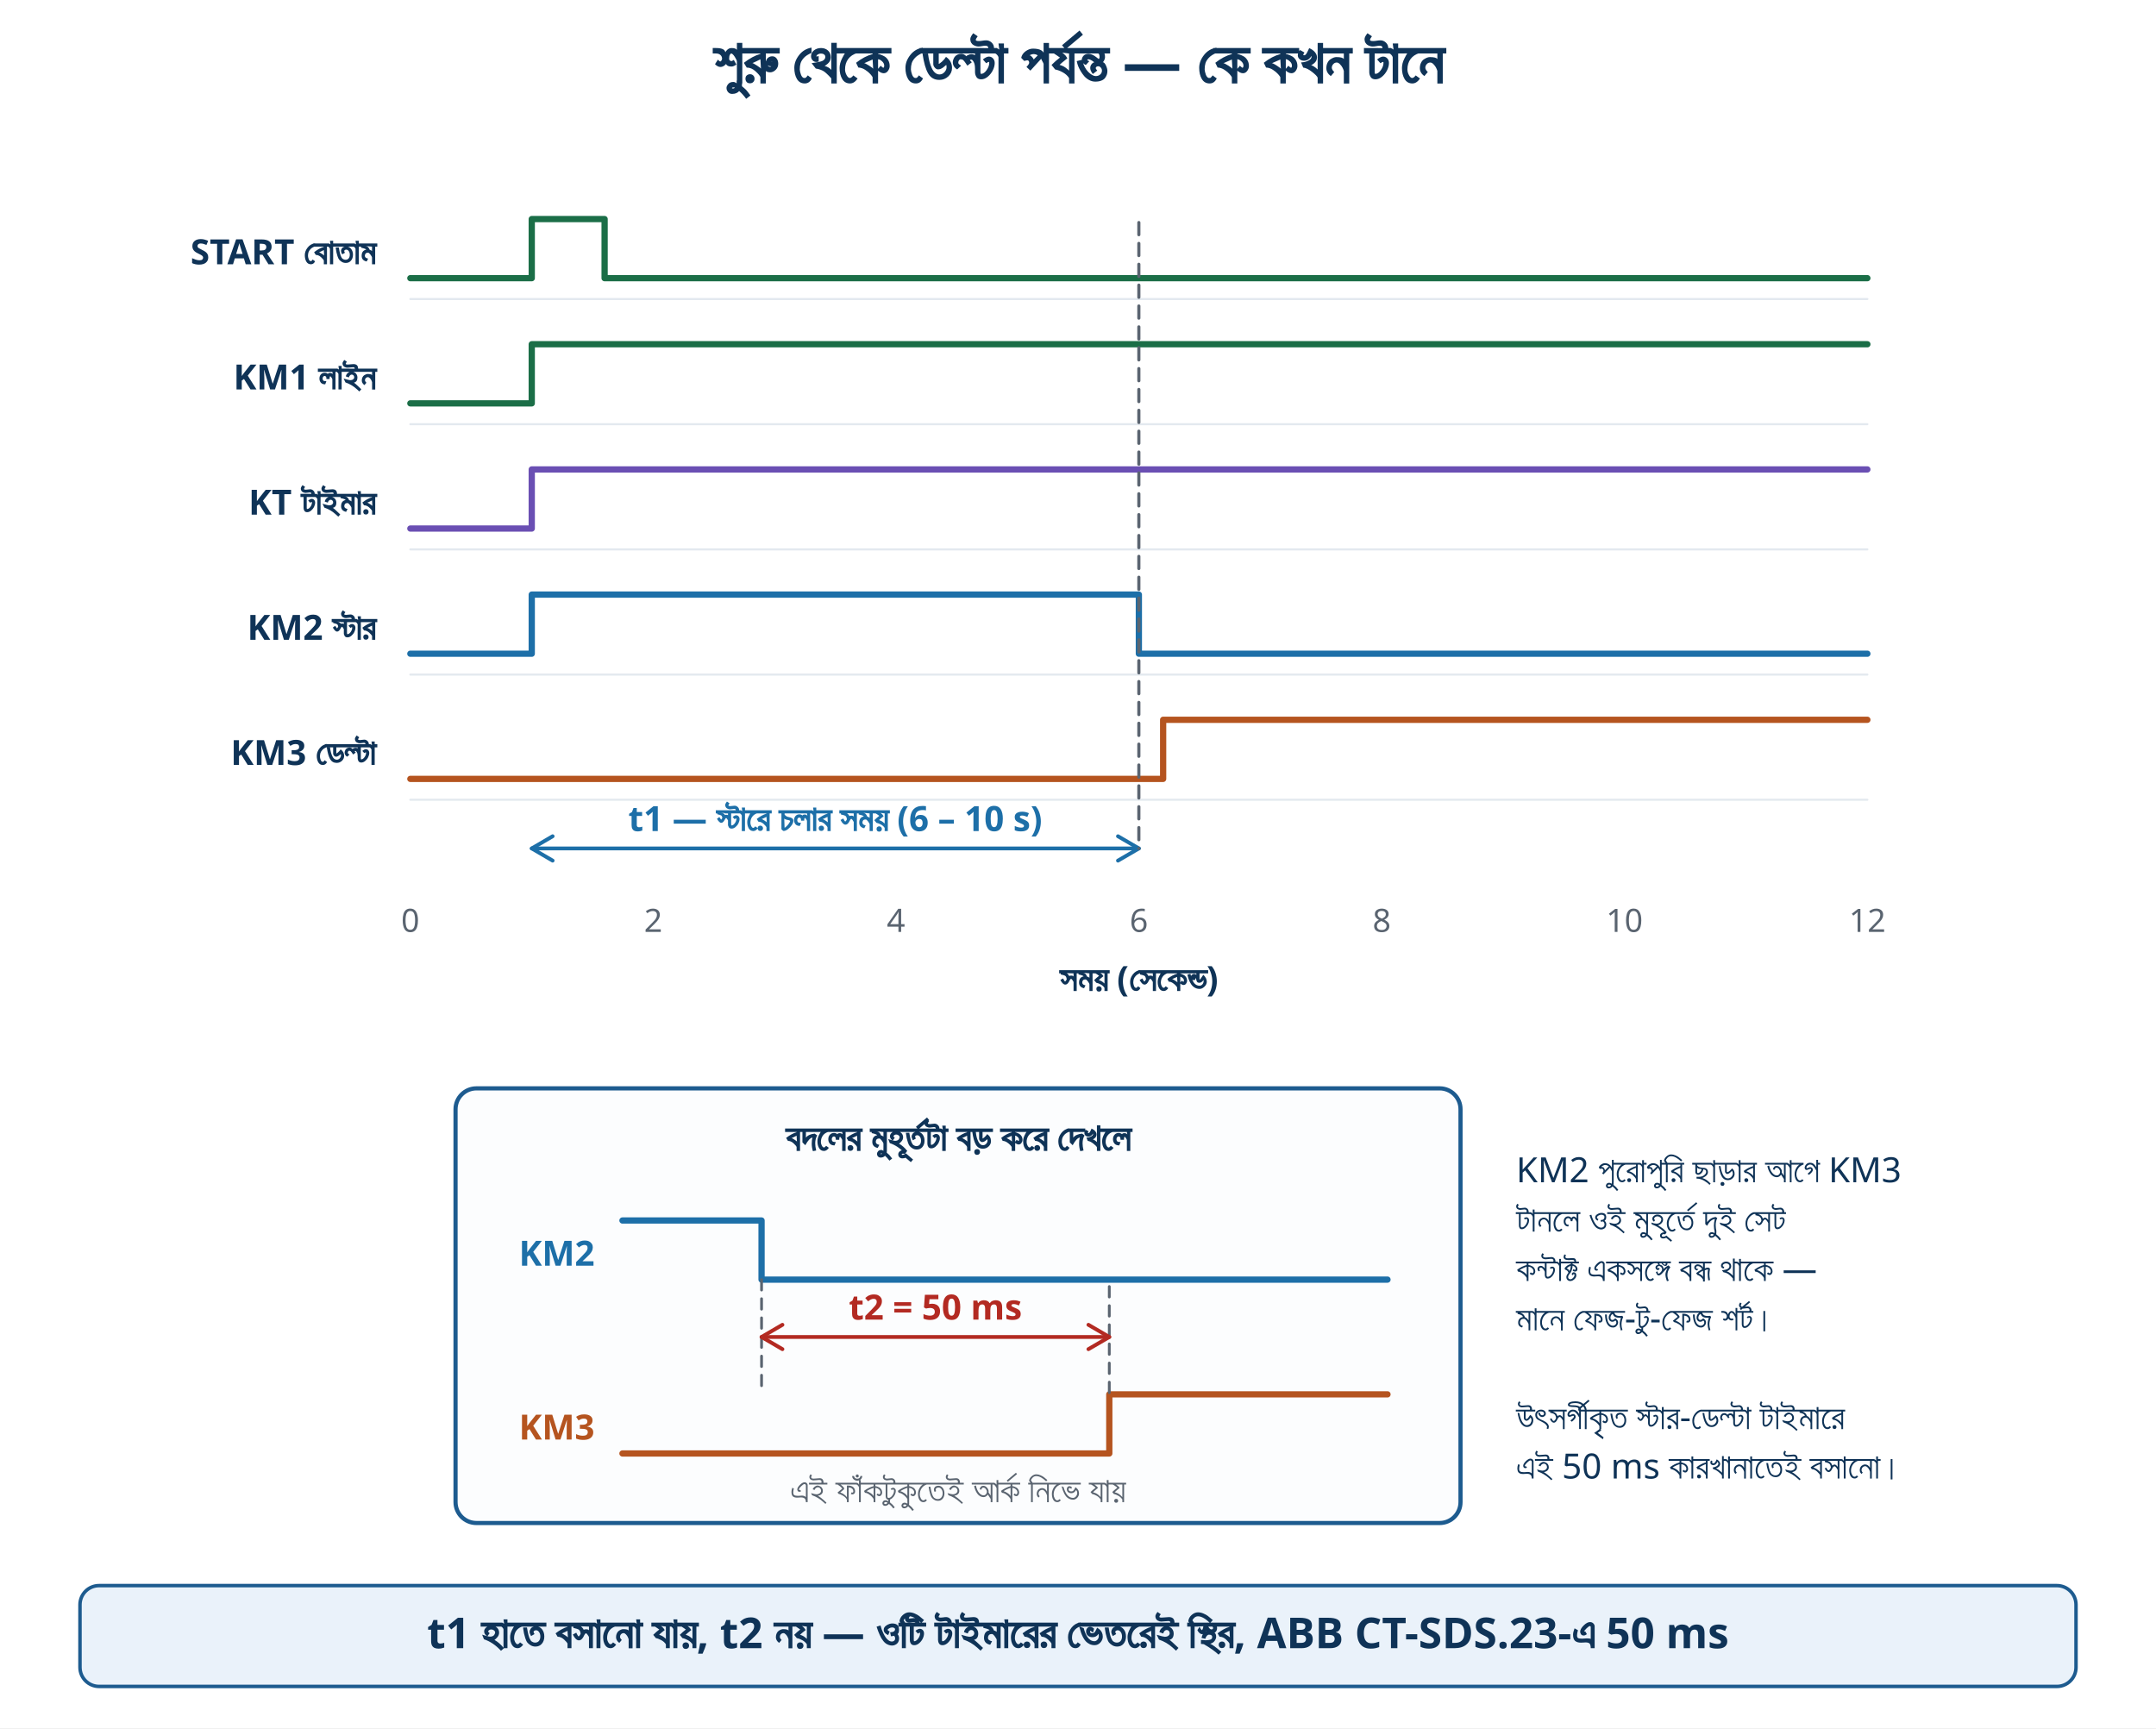
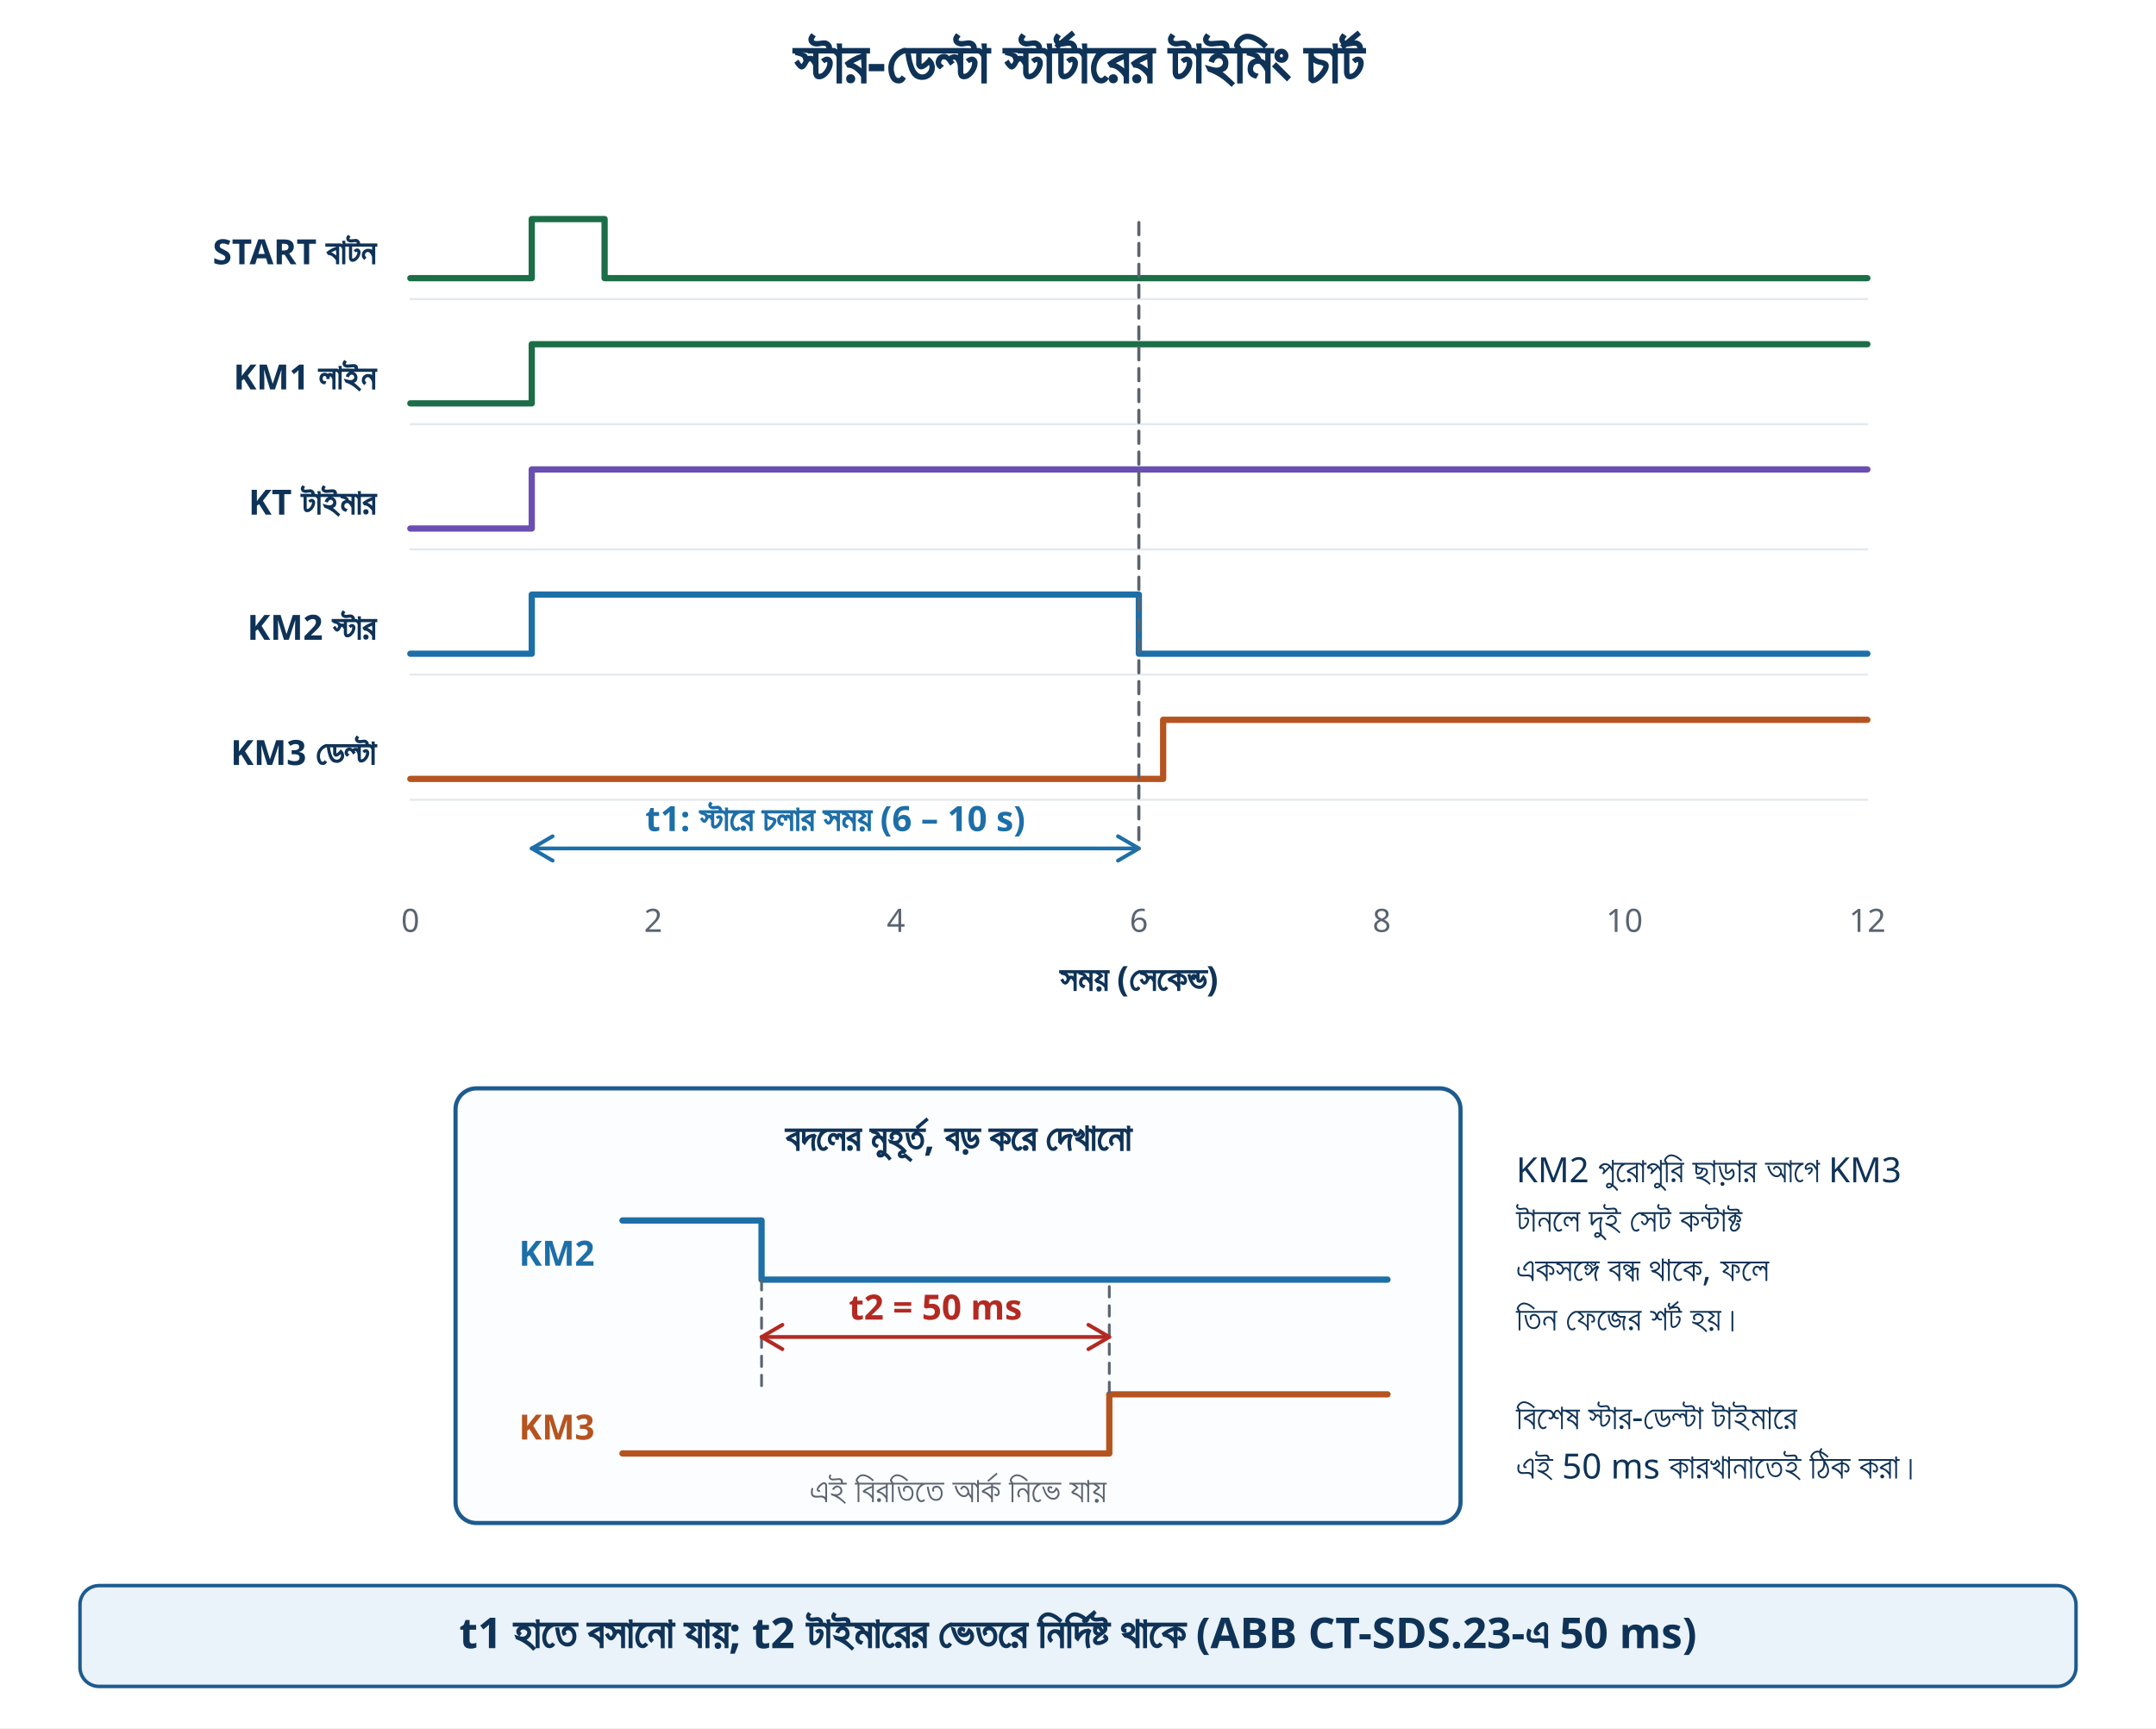
<svg xmlns="http://www.w3.org/2000/svg" width="1240" height="994" viewBox="0 0 1240 994">
  <rect width="1240" height="994" fill="#FFFFFF" />
-   <text x="620.0" y="48.0" font-family="Kalpurush" font-size="34" font-weight="700" fill="#0F3357" text-anchor="middle">শুরু থেকে ডেল্টা পর্যন্ত — কে কখন টানে</text>
-   <text x="216.0" y="152.0" font-family="Kalpurush" font-size="20" font-weight="700" fill="#0F3357" text-anchor="end">START বোতাম</text>
+   <text x="620.0" y="48.0" font-family="Kalpurush" font-size="34" font-weight="700" fill="#0F3357" text-anchor="middle">স্টার-ডেল্টা স্টার্টারের টাইমিং চার্ট</text>
+   <text x="216.0" y="152.0" font-family="Kalpurush" font-size="20" font-weight="700" fill="#0F3357" text-anchor="end">START বাটন</text>
  <line x1="236.0" y1="172.0" x2="1074.0" y2="172.0" stroke="#E3E9EF" stroke-width="1.2" stroke-linecap="round" />
  <path d="M 236 160 L 305.833 160 L 305.833 126 L 347.733 126 L 347.733 160 L 1074 160" fill="none" stroke="#1B6E47" stroke-width="3.6" stroke-linecap="round" stroke-linejoin="round" />
  <text x="216.0" y="224.0" font-family="Kalpurush" font-size="20" font-weight="700" fill="#0F3357" text-anchor="end">KM1  লাইন</text>
  <line x1="236.0" y1="244.0" x2="1074.0" y2="244.0" stroke="#E3E9EF" stroke-width="1.2" stroke-linecap="round" />
  <path d="M 236 232 L 305.833 232 L 305.833 198 L 1074 198" fill="none" stroke="#1B6E47" stroke-width="3.6" stroke-linecap="round" stroke-linejoin="round" />
  <text x="216.0" y="296.0" font-family="Kalpurush" font-size="20" font-weight="700" fill="#0F3357" text-anchor="end">KT  টাইমার</text>
  <line x1="236.0" y1="316.0" x2="1074.0" y2="316.0" stroke="#E3E9EF" stroke-width="1.2" stroke-linecap="round" />
  <path d="M 236 304 L 305.833 304 L 305.833 270 L 1074 270" fill="none" stroke="#6A4FB3" stroke-width="3.6" stroke-linecap="round" stroke-linejoin="round" />
  <text x="216.0" y="368.0" font-family="Kalpurush" font-size="20" font-weight="700" fill="#0F3357" text-anchor="end">KM2  স্টার</text>
  <line x1="236.0" y1="388.0" x2="1074.0" y2="388.0" stroke="#E3E9EF" stroke-width="1.2" stroke-linecap="round" />
  <path d="M 236 376 L 305.833 376 L 305.833 342 L 655.0 342 L 655.0 376 L 1074 376" fill="none" stroke="#1D6FA8" stroke-width="3.6" stroke-linecap="round" stroke-linejoin="round" />
  <text x="216.0" y="440.0" font-family="Kalpurush" font-size="20" font-weight="700" fill="#0F3357" text-anchor="end">KM3  ডেল্টা</text>
  <line x1="236.0" y1="460.0" x2="1074.0" y2="460.0" stroke="#E3E9EF" stroke-width="1.2" stroke-linecap="round" />
  <path d="M 236 448 L 668.967 448 L 668.967 414 L 1074 414" fill="none" stroke="#B5541F" stroke-width="3.6" stroke-linecap="round" stroke-linejoin="round" />
  <path d="M 305.833 488 L 655.0 488" fill="none" stroke="#1D6FA8" stroke-width="2.2" stroke-linecap="round" stroke-linejoin="round" />
  <path d="M 317.833 481 L 305.833 488 L 317.833 495" fill="none" stroke="#1D6FA8" stroke-width="2.2" stroke-linecap="round" stroke-linejoin="round" />
  <path d="M 643.0 481 L 655.0 488 L 643.0 495" fill="none" stroke="#1D6FA8" stroke-width="2.2" stroke-linecap="round" stroke-linejoin="round" />
-   <text x="480.4" y="478.0" font-family="Kalpurush" font-size="20" font-weight="700" fill="#1D6FA8" text-anchor="middle">t1 — স্টারে চলার সময়  (6 – 10 s)</text>
+   <text x="480.4" y="478.0" font-family="Kalpurush" font-size="20" font-weight="700" fill="#1D6FA8" text-anchor="middle">t1: স্টারে চলার সময়  (6 – 10 s)</text>
  <path d="M 655.0 128 L 655.0 488" fill="none" stroke="#5A6470" stroke-width="1.8" stroke-linecap="round" stroke-linejoin="round" stroke-dasharray="7 5" />
  <text x="236.0" y="536.0" font-family="Kalpurush" font-size="18.5" font-weight="400" fill="#5A6470" text-anchor="middle">0</text>
  <text x="375.7" y="536.0" font-family="Kalpurush" font-size="18.5" font-weight="400" fill="#5A6470" text-anchor="middle">2</text>
  <text x="515.3" y="536.0" font-family="Kalpurush" font-size="18.5" font-weight="400" fill="#5A6470" text-anchor="middle">4</text>
  <text x="655.0" y="536.0" font-family="Kalpurush" font-size="18.5" font-weight="400" fill="#5A6470" text-anchor="middle">6</text>
  <text x="794.7" y="536.0" font-family="Kalpurush" font-size="18.5" font-weight="400" fill="#5A6470" text-anchor="middle">8</text>
  <text x="934.3" y="536.0" font-family="Kalpurush" font-size="18.5" font-weight="400" fill="#5A6470" text-anchor="middle">10</text>
  <text x="1074.0" y="536.0" font-family="Kalpurush" font-size="18.5" font-weight="400" fill="#5A6470" text-anchor="middle">12</text>
  <text x="655.0" y="570.0" font-family="Kalpurush" font-size="20" font-weight="700" fill="#0F3357" text-anchor="middle">সময় (সেকেন্ড)</text>
  <rect x="262.0" y="626.0" width="578.0" height="250.0" rx="12" fill="#FCFDFE" stroke="#1D5B8F" stroke-width="2.4" />
-   <text x="551.0" y="662.0" font-family="Kalpurush" font-size="21.5" font-weight="700" fill="#0F3357" text-anchor="middle">বদলের মুহূর্তটা বড় করে দেখলে</text>
+   <text x="551.0" y="662.0" font-family="Kalpurush" font-size="21.5" font-weight="700" fill="#0F3357" text-anchor="middle">বদলের মুহূর্ত, বড় করে দেখানো</text>
  <text x="342.0" y="728.0" font-family="Kalpurush" font-size="20" font-weight="700" fill="#1D6FA8" text-anchor="end">KM2</text>
  <text x="342.0" y="828.0" font-family="Kalpurush" font-size="20" font-weight="700" fill="#B5541F" text-anchor="end">KM3</text>
  <path d="M 358.0 702 L 438.0 702 L 438.0 736 L 798.0 736" fill="none" stroke="#1D6FA8" stroke-width="3.6" stroke-linecap="round" stroke-linejoin="round" />
  <path d="M 358.0 836 L 638.0 836 L 638.0 802 L 798.0 802" fill="none" stroke="#B5541F" stroke-width="3.6" stroke-linecap="round" stroke-linejoin="round" />
  <path d="M 438.0 736 L 438.0 798" fill="none" stroke="#5A6470" stroke-width="1.6" stroke-linecap="round" stroke-linejoin="round" stroke-dasharray="6 5" />
  <path d="M 638.0 740 L 638.0 802" fill="none" stroke="#5A6470" stroke-width="1.6" stroke-linecap="round" stroke-linejoin="round" stroke-dasharray="6 5" />
  <path d="M 438.0 769 L 638.0 769" fill="none" stroke="#B32A22" stroke-width="2.2" stroke-linecap="round" stroke-linejoin="round" />
  <path d="M 450.0 762 L 438.0 769 L 450.0 776" fill="none" stroke="#B32A22" stroke-width="2.2" stroke-linecap="round" stroke-linejoin="round" />
  <path d="M 626.0 762 L 638.0 769 L 626.0 776" fill="none" stroke="#B32A22" stroke-width="2.2" stroke-linecap="round" stroke-linejoin="round" />
  <text x="538.0" y="759.0" font-family="Kalpurush" font-size="20" font-weight="700" fill="#B32A22" text-anchor="middle">t2 = 50 ms</text>
-   <text x="551.0" y="864.0" font-family="Kalpurush" font-size="20" font-weight="400" fill="#5A6470" text-anchor="middle">এই ফাঁকটুকুতেই আর্ক নিভে যায়</text>
+   <text x="551.0" y="864.0" font-family="Kalpurush" font-size="20" font-weight="400" fill="#5A6470" text-anchor="middle">এই বিরতিতে আর্ক নিভে যায়</text>
  <text x="872.0" y="680.0" font-family="Kalpurush" font-size="20" font-weight="400" fill="#0F3357" text-anchor="start">KM2 পুরোপুরি ছাড়ার আগে KM3</text>
-   <text x="872.0" y="708.4" font-family="Kalpurush" font-size="20" font-weight="400" fill="#0F3357" text-anchor="start">টানলে ওই মুহূর্তে দুই সেট</text>
-   <text x="872.0" y="736.8" font-family="Kalpurush" font-size="20" font-weight="400" fill="#0F3357" text-anchor="start">কন্টাক্ট একসঙ্গে বন্ধ থাকে —</text>
-   <text x="872.0" y="765.2" font-family="Kalpurush" font-size="20" font-weight="400" fill="#0F3357" text-anchor="start">মানে ফেজ-টু-ফেজ শর্ট।</text>
+   <text x="872.0" y="708.4" font-family="Kalpurush" font-size="20" font-weight="400" fill="#0F3357" text-anchor="start">টানলে দুই সেট কন্টাক্ট</text>
+   <text x="872.0" y="736.8" font-family="Kalpurush" font-size="20" font-weight="400" fill="#0F3357" text-anchor="start">একসঙ্গে বন্ধ থাকে, ফলে</text>
+   <text x="872.0" y="765.2" font-family="Kalpurush" font-size="20" font-weight="400" fill="#0F3357" text-anchor="start">তিন ফেজের শর্ট হয়।</text>
  <text x="872.0" y="793.6" font-family="Kalpurush" font-size="20" font-weight="400" fill="#0F3357" text-anchor="start" />
-   <text x="872.0" y="822.0" font-family="Kalpurush" font-size="20" font-weight="400" fill="#0F3357" text-anchor="start">উৎসর্গীকৃত স্টার-ডেল্টা টাইমারে</text>
-   <text x="872.0" y="850.4" font-family="Kalpurush" font-size="20" font-weight="400" fill="#0F3357" text-anchor="start">এই 50 ms কারখানাতেই বসানো।</text>
+   <text x="872.0" y="822.0" font-family="Kalpurush" font-size="20" font-weight="400" fill="#0F3357" text-anchor="start">বিশেষ স্টার-ডেল্টা টাইমারে</text>
+   <text x="872.0" y="850.4" font-family="Kalpurush" font-size="20" font-weight="400" fill="#0F3357" text-anchor="start">এই 50 ms কারখানাতেই ঠিক করা।</text>
  <rect x="46.0" y="912.0" width="1148.0" height="58.0" rx="11" fill="#EAF2FA" stroke="#1D5B8F" stroke-width="2" />
-   <text x="620.0" y="948.0" font-family="Kalpurush" font-size="24.5" font-weight="700" fill="#0F3357" text-anchor="middle">t1 হাতে বসানো যায়, t2 নয় — ওটি টাইমারের ভেতরেই স্থির, ABB CT-SDS.23-এ 50 ms</text>
+   <text x="620.0" y="948.0" font-family="Kalpurush" font-size="24.5" font-weight="700" fill="#0F3357" text-anchor="middle">t1 হাতে বসানো যায়; t2 টাইমারের ভেতরে নির্দিষ্ট থাকে (ABB CT-SDS.23-এ 50 ms)</text>
</svg>
